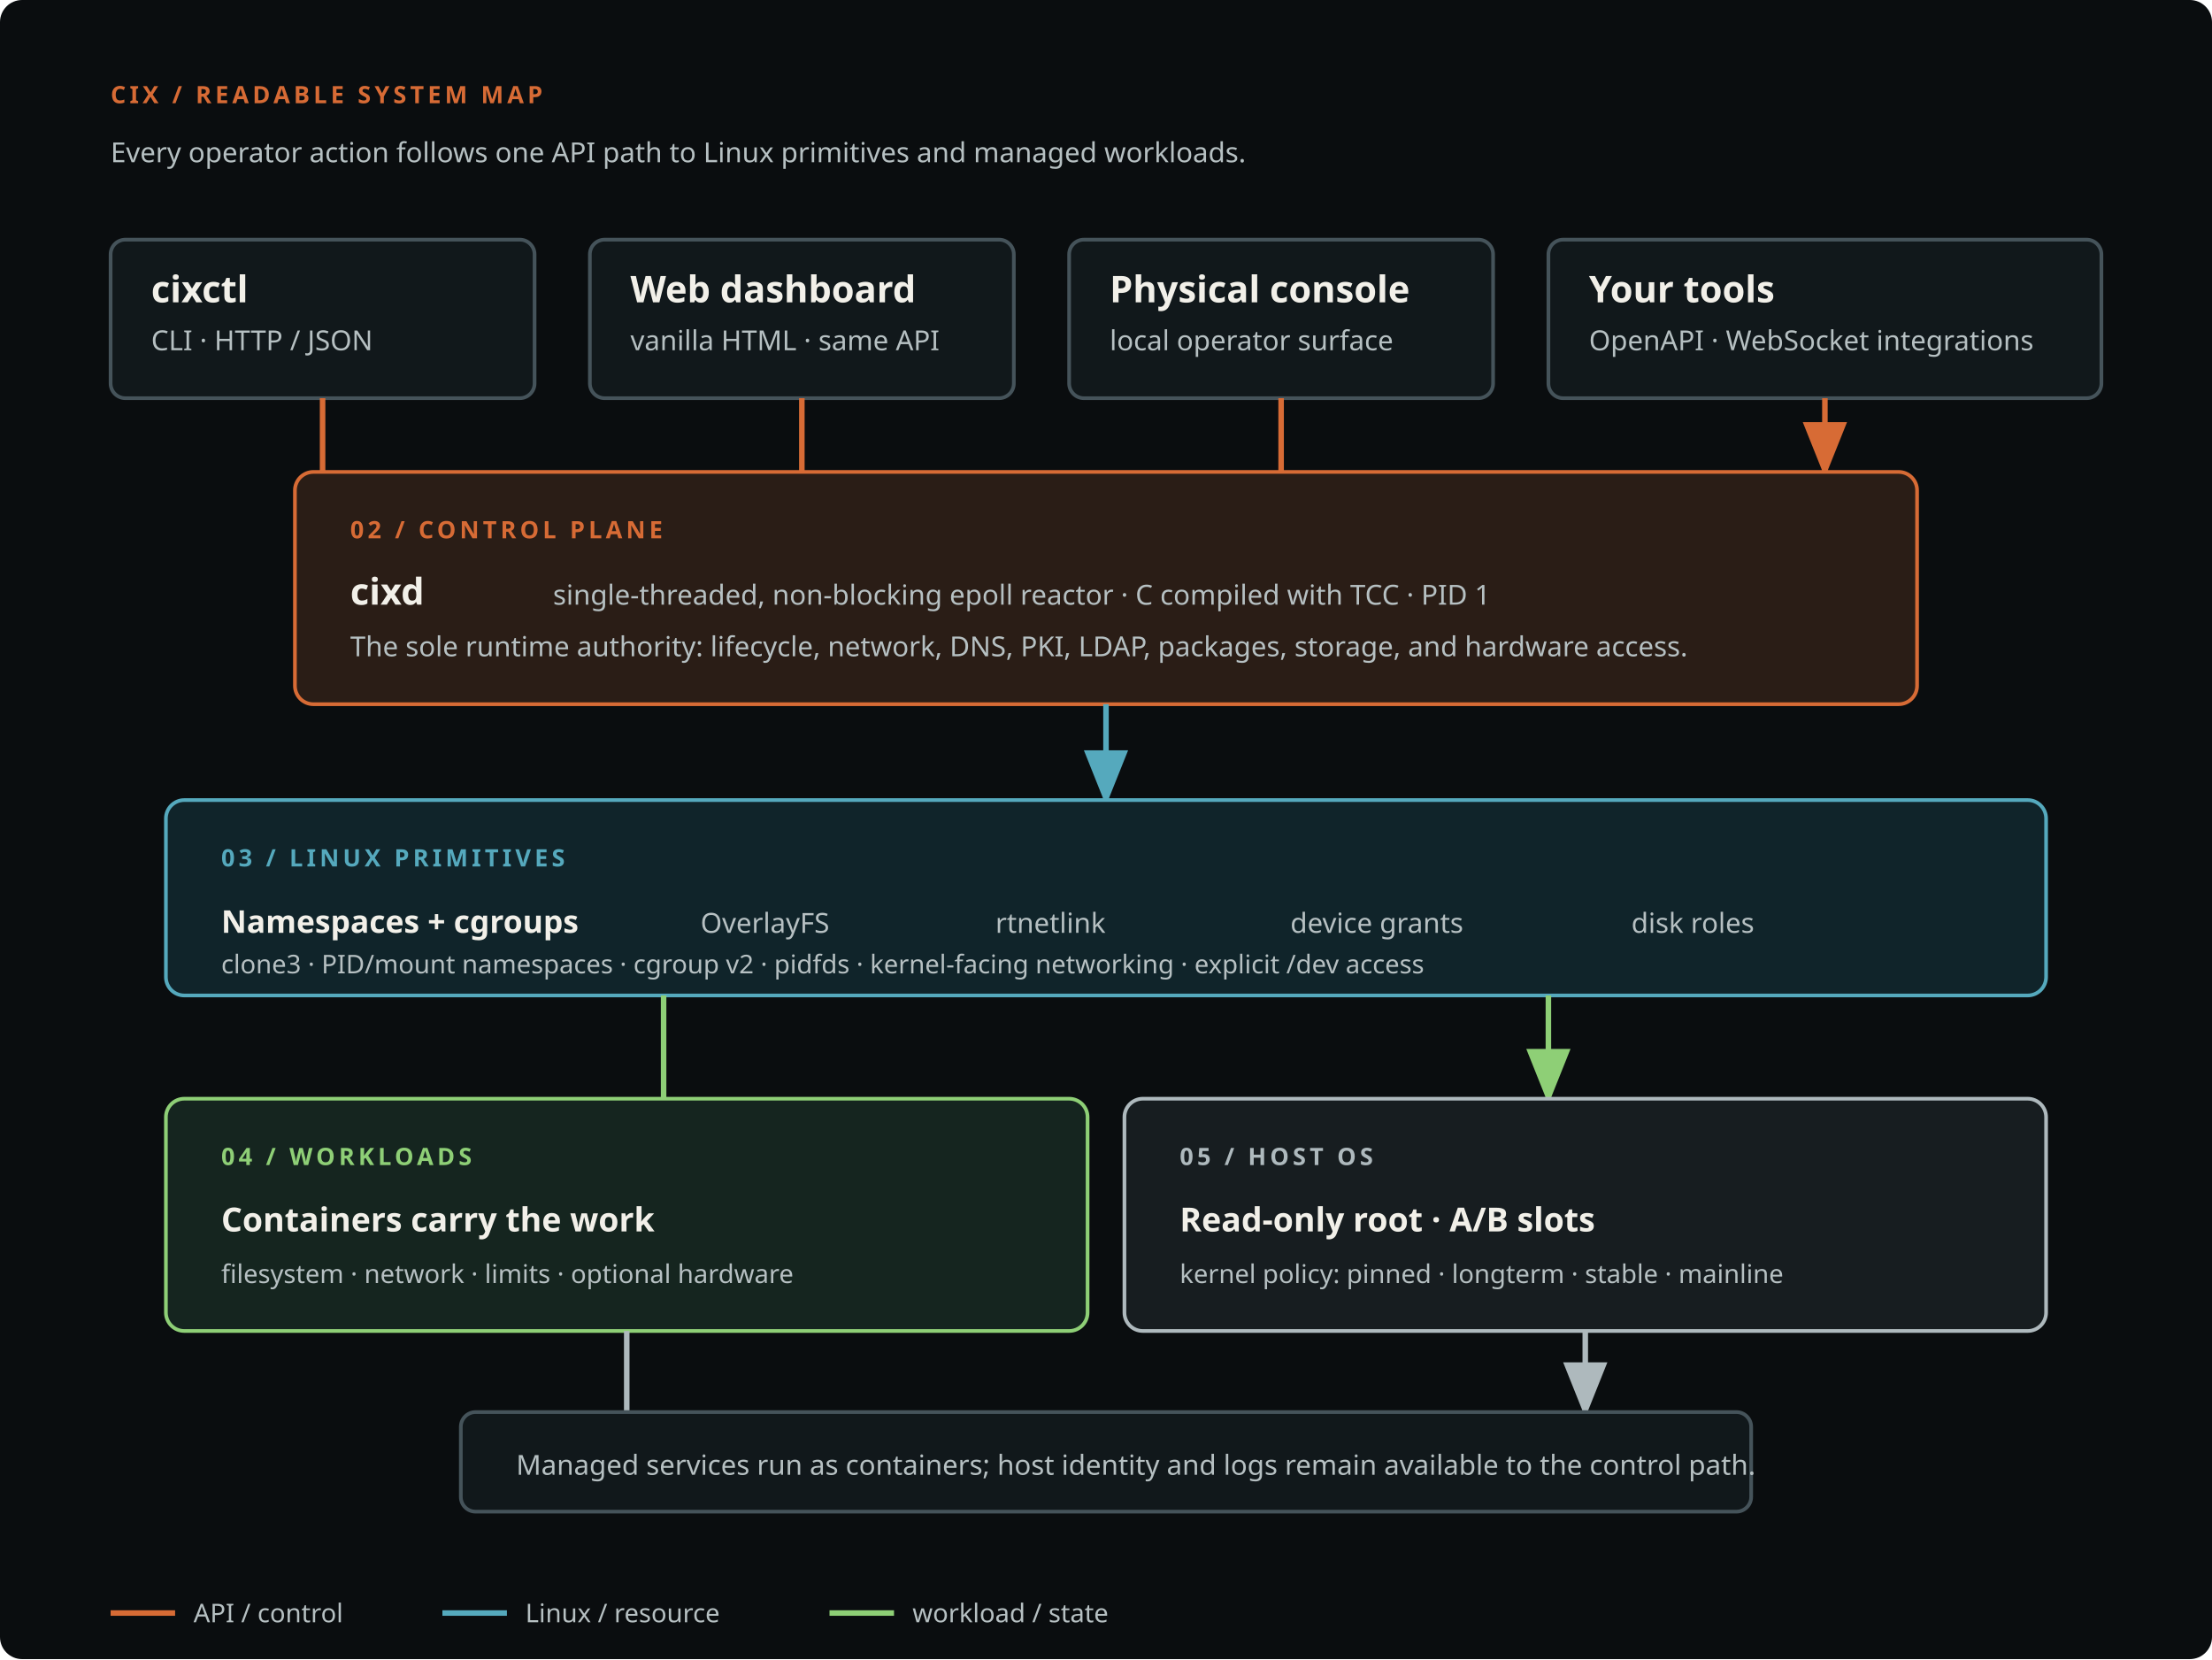
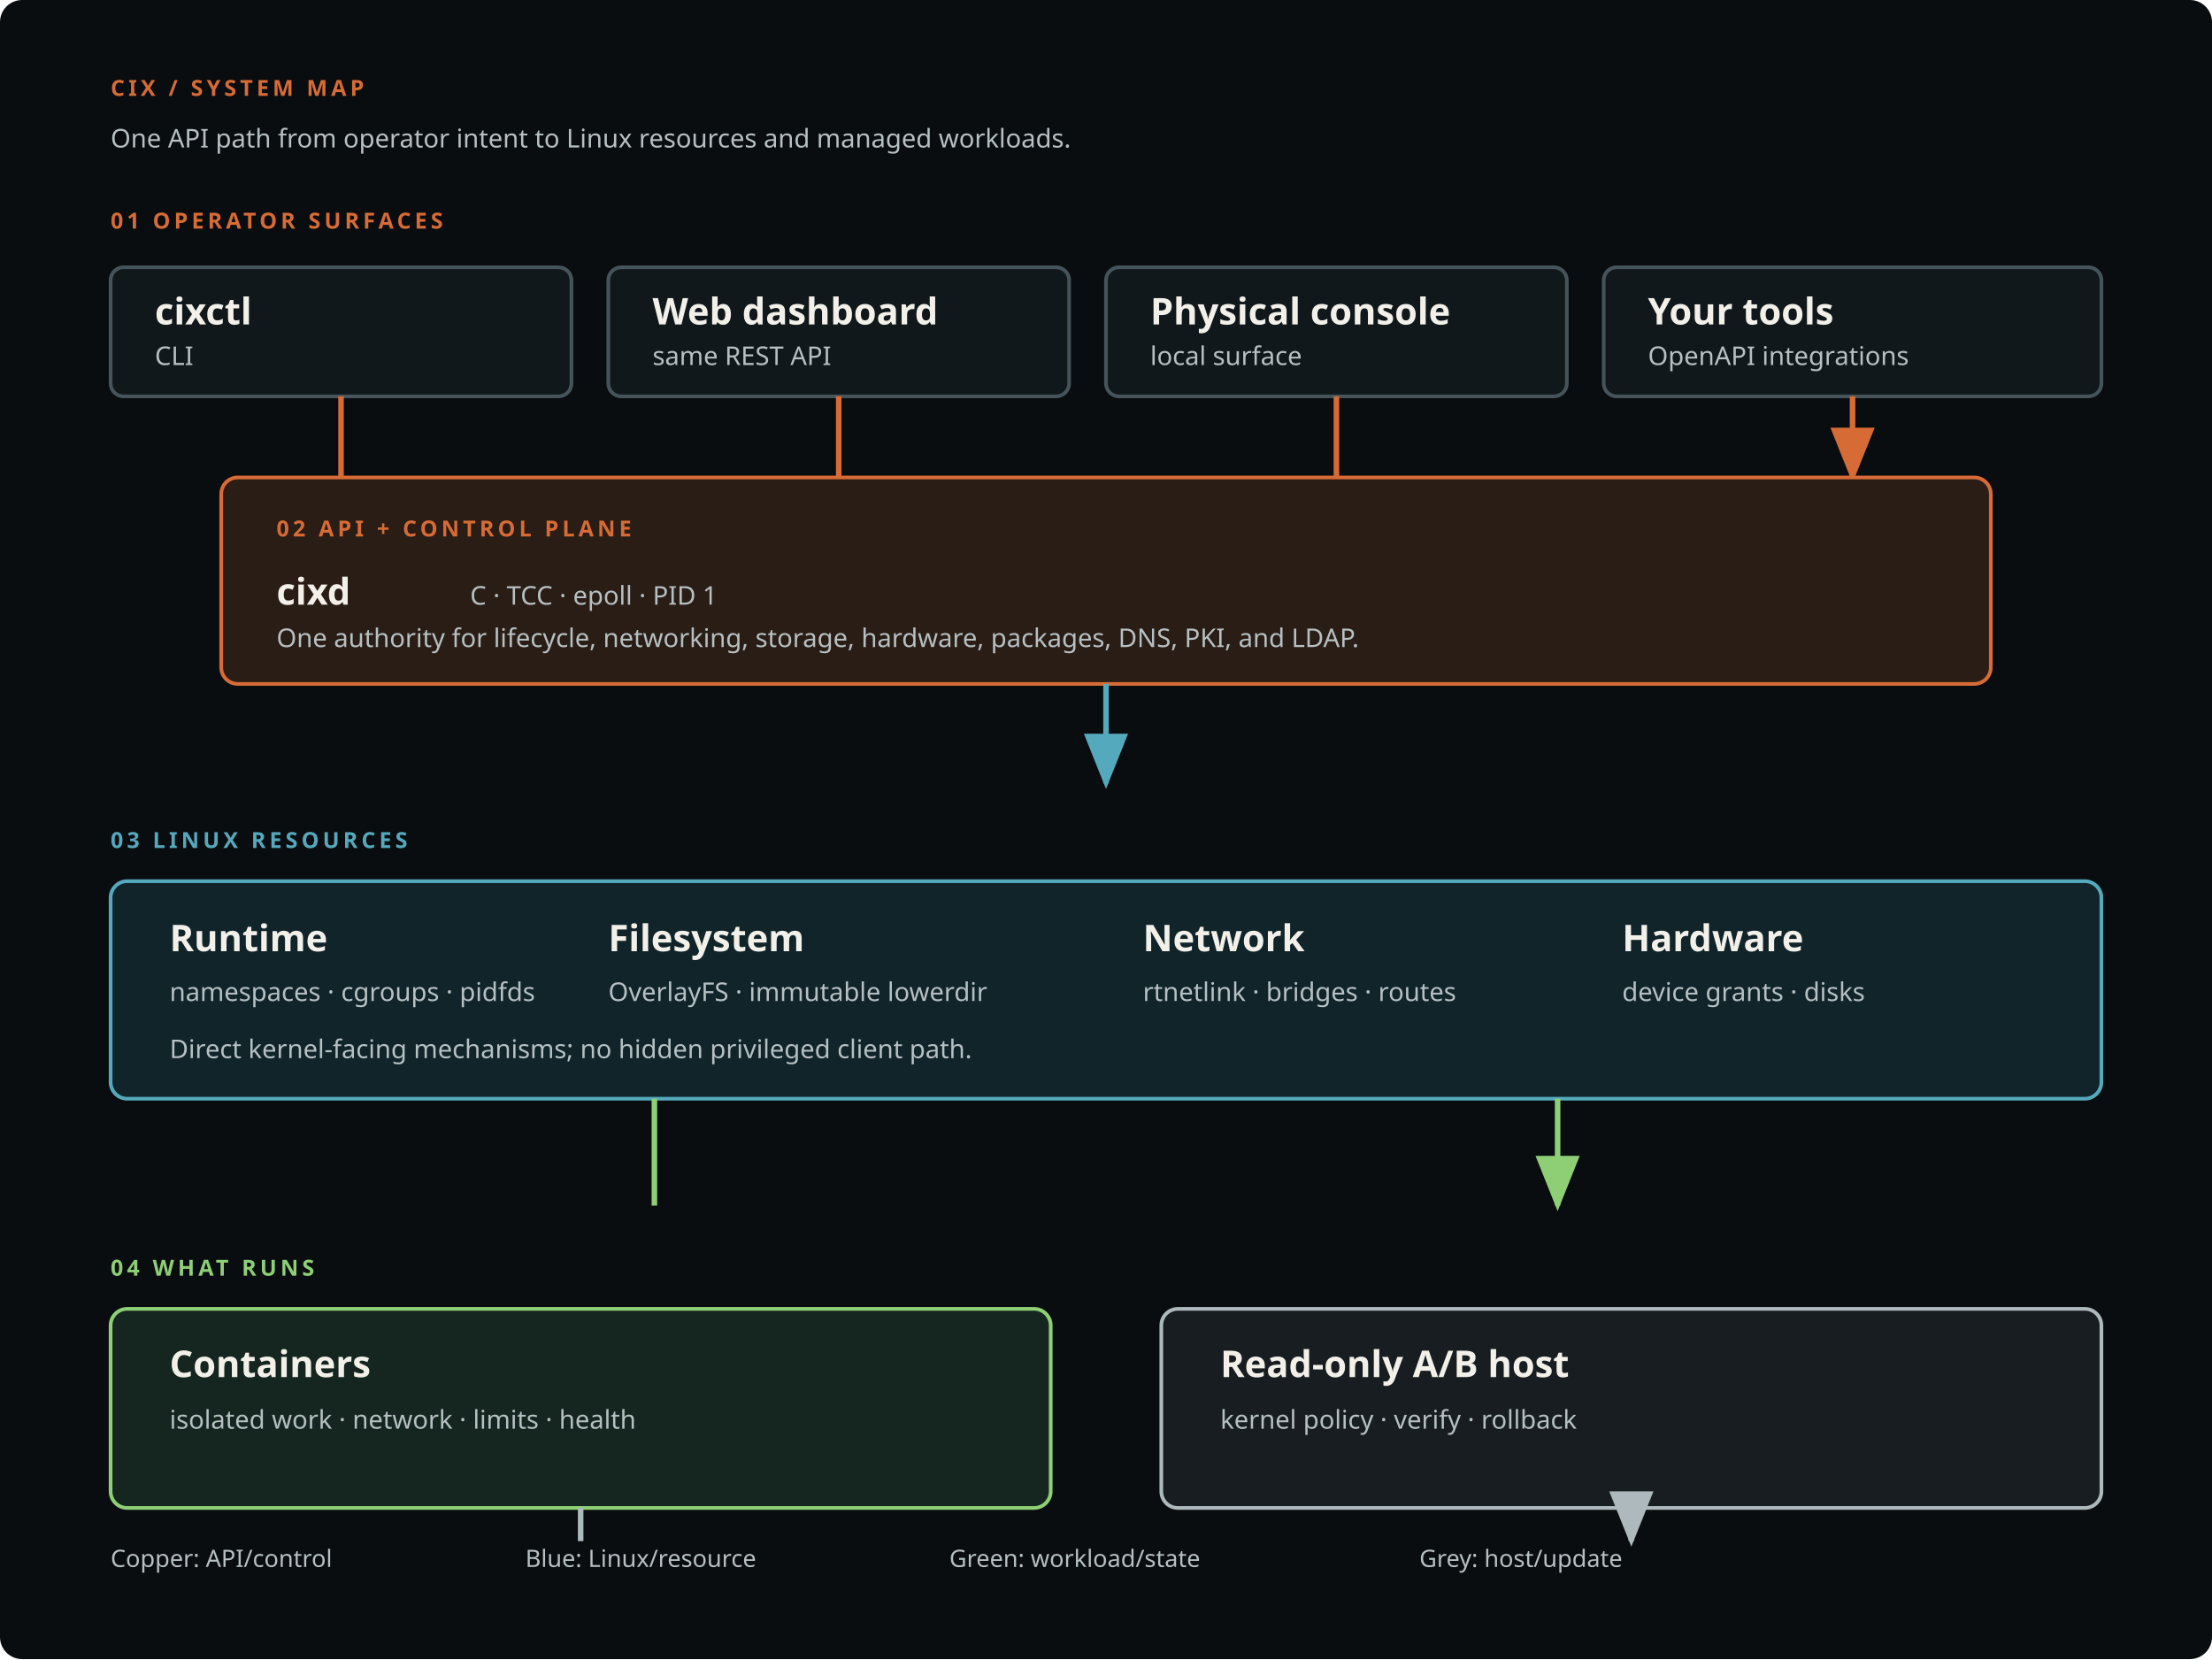
<svg xmlns="http://www.w3.org/2000/svg" viewBox="0 0 1200 900" role="img" aria-labelledby="title desc">
-   <style>.card text{stroke:none}</style>
+   <style>
+ .bg{fill:#0a0d0f}.surface{fill:#11181b;stroke:#45535a}.control{fill:#2a1d16;stroke:#d76b35}.linux{fill:#10242a;stroke:#55a9bd}.work{fill:#15251f;stroke:#8ecf76}.host{fill:#171d20;stroke:#aeb9bd}.surface,.control,.linux,.work,.host{stroke-width:2}.cardtext{fill:#f2f0e9;font:600 20px system-ui,sans-serif;stroke:none}.small{fill:#b6c0c2;font:400 14px system-ui,sans-serif;stroke:none}.section{fill:#d76b35;font:700 12px system-ui,sans-serif;letter-spacing:2px;stroke:none}.line{fill:none;stroke-width:3}.a{stroke:#d76b35}.b{stroke:#55a9bd}.c{stroke:#8ecf76}.d{stroke:#aeb9bd}.legend{fill:#b6c0c2;font:400 13px system-ui,sans-serif;stroke:none}
+ </style>
  <defs>
-     <style>.bg{fill:#0a0d0f}.card{fill:#11181b;stroke:#45535a;stroke-width:2}.api{fill:#2a1d16;stroke:#d76b35;stroke-width:2}.kernel{fill:#10242a;stroke:#55a9bd;stroke-width:2}.work{fill:#15251f;stroke:#8ecf76;stroke-width:2}.host{fill:#171d20;stroke:#aeb9bd;stroke-width:2}.txt{fill:#f2f0e9;font:600 20px system-ui,sans-serif}.sub{fill:#b6c0c2;font:400 15px system-ui,sans-serif}.label{fill:#d76b35;font:700 13px system-ui,sans-serif;letter-spacing:2px}.legend{fill:#b6c0c2;font:400 14px system-ui,sans-serif}.line{fill:none;stroke-width:3}.la{stroke:#d76b35}.lk{stroke:#55a9bd}.lw{stroke:#8ecf76}.lh{stroke:#aeb9bd}</style>
    <marker id="a" markerWidth="10" markerHeight="8" refX="9" refY="4" orient="auto">
-       <path d="M0,0 10,4 0,8z" fill="#d76b35" />
+       <path d="M0 0 10 4 0 8z" fill="#d76b35" />
    </marker>
-     <marker id="k" markerWidth="10" markerHeight="8" refX="9" refY="4" orient="auto">
-       <path d="M0,0 10,4 0,8z" fill="#55a9bd" />
+     <marker id="b" markerWidth="10" markerHeight="8" refX="9" refY="4" orient="auto">
+       <path d="M0 0 10 4 0 8z" fill="#55a9bd" />
    </marker>
-     <marker id="w" markerWidth="10" markerHeight="8" refX="9" refY="4" orient="auto">
-       <path d="M0,0 10,4 0,8z" fill="#8ecf76" />
+     <marker id="c" markerWidth="10" markerHeight="8" refX="9" refY="4" orient="auto">
+       <path d="M0 0 10 4 0 8z" fill="#8ecf76" />
    </marker>
-     <marker id="h" markerWidth="10" markerHeight="8" refX="9" refY="4" orient="auto">
-       <path d="M0,0 10,4 0,8z" fill="#aeb9bd" />
+     <marker id="d" markerWidth="10" markerHeight="8" refX="9" refY="4" orient="auto">
+       <path d="M0 0 10 4 0 8z" fill="#aeb9bd" />
    </marker>
  </defs>
  <rect class="bg" width="1200" height="900" rx="12" />
-   <text x="60" y="56" class="label">CIX / READABLE SYSTEM MAP</text>
-   <text x="60" y="88" class="sub">Every operator action follows one API path to Linux primitives and managed workloads.</text>
-   <g class="card">
-     <rect x="60" y="130" width="230" height="86" rx="8" />
-     <text x="82" y="164" class="txt">cixctl</text>
-     <text x="82" y="190" class="sub">CLI · HTTP / JSON</text>
-   </g>
-   <g class="card">
-     <rect x="320" y="130" width="230" height="86" rx="8" />
-     <text x="342" y="164" class="txt">Web dashboard</text>
-     <text x="342" y="190" class="sub">vanilla HTML · same API</text>
-   </g>
-   <g class="card">
-     <rect x="580" y="130" width="230" height="86" rx="8" />
-     <text x="602" y="164" class="txt">Physical console</text>
-     <text x="602" y="190" class="sub">local operator surface</text>
-   </g>
-   <g class="card">
-     <rect x="840" y="130" width="300" height="86" rx="8" />
-     <text x="862" y="164" class="txt">Your tools</text>
-     <text x="862" y="190" class="sub">OpenAPI · WebSocket integrations</text>
-   </g>
-   <path d="M175 216v40 M435 216v40 M695 216v40 M990 216v40" class="line la" marker-end="url(#a)" />
-   <rect class="api" x="160" y="256" width="880" height="126" rx="10" />
-   <text x="190" y="292" class="label">02 / CONTROL PLANE</text>
-   <text x="190" y="328" class="txt">cixd</text>
-   <text x="300" y="328" class="sub">single-threaded, non-blocking epoll reactor · C compiled with TCC · PID 1</text>
-   <text x="190" y="356" class="sub">The sole runtime authority: lifecycle, network, DNS, PKI, LDAP, packages, storage, and hardware access.</text>
-   <path d="M600 382v52" class="line lk" marker-end="url(#k)" />
-   <rect class="kernel" x="90" y="434" width="1020" height="106" rx="10" />
-   <text x="120" y="470" class="label" style="fill:#55a9bd">03 / LINUX PRIMITIVES</text>
-   <text x="120" y="506" class="txt" style="font-size:17px">Namespaces + cgroups</text>
-   <text x="380" y="506" class="sub">OverlayFS</text>
-   <text x="540" y="506" class="sub">rtnetlink</text>
-   <text x="700" y="506" class="sub">device grants</text>
-   <text x="885" y="506" class="sub">disk roles</text>
-   <text x="120" y="528" class="sub" style="font-size:14px">clone3 · PID/mount namespaces · cgroup v2 · pidfds · kernel-facing networking · explicit /dev access</text>
-   <path d="M360 540v56 M840 540v56" class="line lw" marker-end="url(#w)" />
-   <rect class="work" x="90" y="596" width="500" height="126" rx="10" />
-   <text x="120" y="632" class="label" style="fill:#8ecf76">04 / WORKLOADS</text>
-   <text x="120" y="668" class="txt" style="font-size:18px">Containers carry the work</text>
-   <text x="120" y="696" class="sub" style="font-size:14px">filesystem · network · limits · optional hardware</text>
-   <rect class="host" x="610" y="596" width="500" height="126" rx="10" />
-   <text x="640" y="632" class="label" style="fill:#aeb9bd">05 / HOST OS</text>
-   <text x="640" y="668" class="txt" style="font-size:18px">Read-only root · A/B slots</text>
-   <text x="640" y="696" class="sub" style="font-size:14px">kernel policy: pinned · longterm · stable · mainline</text>
-   <path d="M340 722v44 M860 722v44" class="line lh" marker-end="url(#h)" />
-   <rect class="card" x="250" y="766" width="700" height="54" rx="8" />
-   <text x="280" y="800" class="sub">Managed services run as containers; host identity and logs remain available to the control path.</text>
-   <g transform="translate(60 875)">
-     <line x1="0" x2="35" class="line la" />
-     <text x="45" y="5" class="legend">API / control</text>
-     <line x1="180" x2="215" class="line lk" />
-     <text x="225" y="5" class="legend">Linux / resource</text>
-     <line x1="390" x2="425" class="line lw" />
-     <text x="435" y="5" class="legend">workload / state</text>
-   </g>
+   <text x="60" y="52" class="section">CIX / SYSTEM MAP</text>
+   <text x="60" y="80" class="small">One API path from operator intent to Linux resources and managed workloads.</text>
+   <text x="60" y="124" class="section">01  OPERATOR SURFACES</text>
+   <rect class="surface" x="60" y="145" width="250" height="70" rx="7" />
+   <text class="cardtext" x="84" y="176">cixctl</text>
+   <text class="small" x="84" y="198">CLI</text>
+   <rect class="surface" x="330" y="145" width="250" height="70" rx="7" />
+   <text class="cardtext" x="354" y="176">Web dashboard</text>
+   <text class="small" x="354" y="198">same REST API</text>
+   <rect class="surface" x="600" y="145" width="250" height="70" rx="7" />
+   <text class="cardtext" x="624" y="176">Physical console</text>
+   <text class="small" x="624" y="198">local surface</text>
+   <rect class="surface" x="870" y="145" width="270" height="70" rx="7" />
+   <text class="cardtext" x="894" y="176">Your tools</text>
+   <text class="small" x="894" y="198">OpenAPI integrations</text>
+   <path class="line a" d="M185 215v44 M455 215v44 M725 215v44 M1005 215v44" marker-end="url(#a)" />
+   <rect class="control" x="120" y="259" width="960" height="112" rx="9" />
+   <text x="150" y="291" class="section">02  API + CONTROL PLANE</text>
+   <text x="150" y="328" class="cardtext">cixd</text>
+   <text x="255" y="328" class="small">C · TCC · epoll · PID 1</text>
+   <text x="150" y="351" class="small">One authority for lifecycle, networking, storage, hardware, packages, DNS, PKI, and LDAP.</text>
+   <path class="line b" d="M600 371v54" marker-end="url(#b)" />
+   <text x="60" y="460" class="section" style="fill:#55a9bd">03  LINUX RESOURCES</text>
+   <rect class="linux" x="60" y="478" width="1080" height="118" rx="9" />
+   <text x="92" y="516" class="cardtext">Runtime</text>
+   <text x="92" y="543" class="small">namespaces · cgroups · pidfds</text>
+   <text x="330" y="516" class="cardtext">Filesystem</text>
+   <text x="330" y="543" class="small">OverlayFS · immutable lowerdir</text>
+   <text x="620" y="516" class="cardtext">Network</text>
+   <text x="620" y="543" class="small">rtnetlink · bridges · routes</text>
+   <text x="880" y="516" class="cardtext">Hardware</text>
+   <text x="880" y="543" class="small">device grants · disks</text>
+   <text x="92" y="574" class="small">Direct kernel-facing mechanisms; no hidden privileged client path.</text>
+   <path class="line c" d="M355 596v58 M845 596v58" marker-end="url(#c)" />
+   <text x="60" y="692" class="section" style="fill:#8ecf76">04  WHAT RUNS</text>
+   <rect class="work" x="60" y="710" width="510" height="108" rx="9" />
+   <text x="92" y="747" class="cardtext">Containers</text>
+   <text x="92" y="775" class="small">isolated work · network · limits · health</text>
+   <rect class="host" x="630" y="710" width="510" height="108" rx="9" />
+   <text x="662" y="747" class="cardtext">Read-only A/B host</text>
+   <text x="662" y="775" class="small">kernel policy · verify · rollback</text>
+   <path class="line d" d="M315 818v18 M885 818v18" marker-end="url(#d)" />
+   <text x="60" y="850" class="legend">Copper: API/control</text>
+   <text x="285" y="850" class="legend">Blue: Linux/resource</text>
+   <text x="515" y="850" class="legend">Green: workload/state</text>
+   <text x="770" y="850" class="legend">Grey: host/update</text>
</svg>
